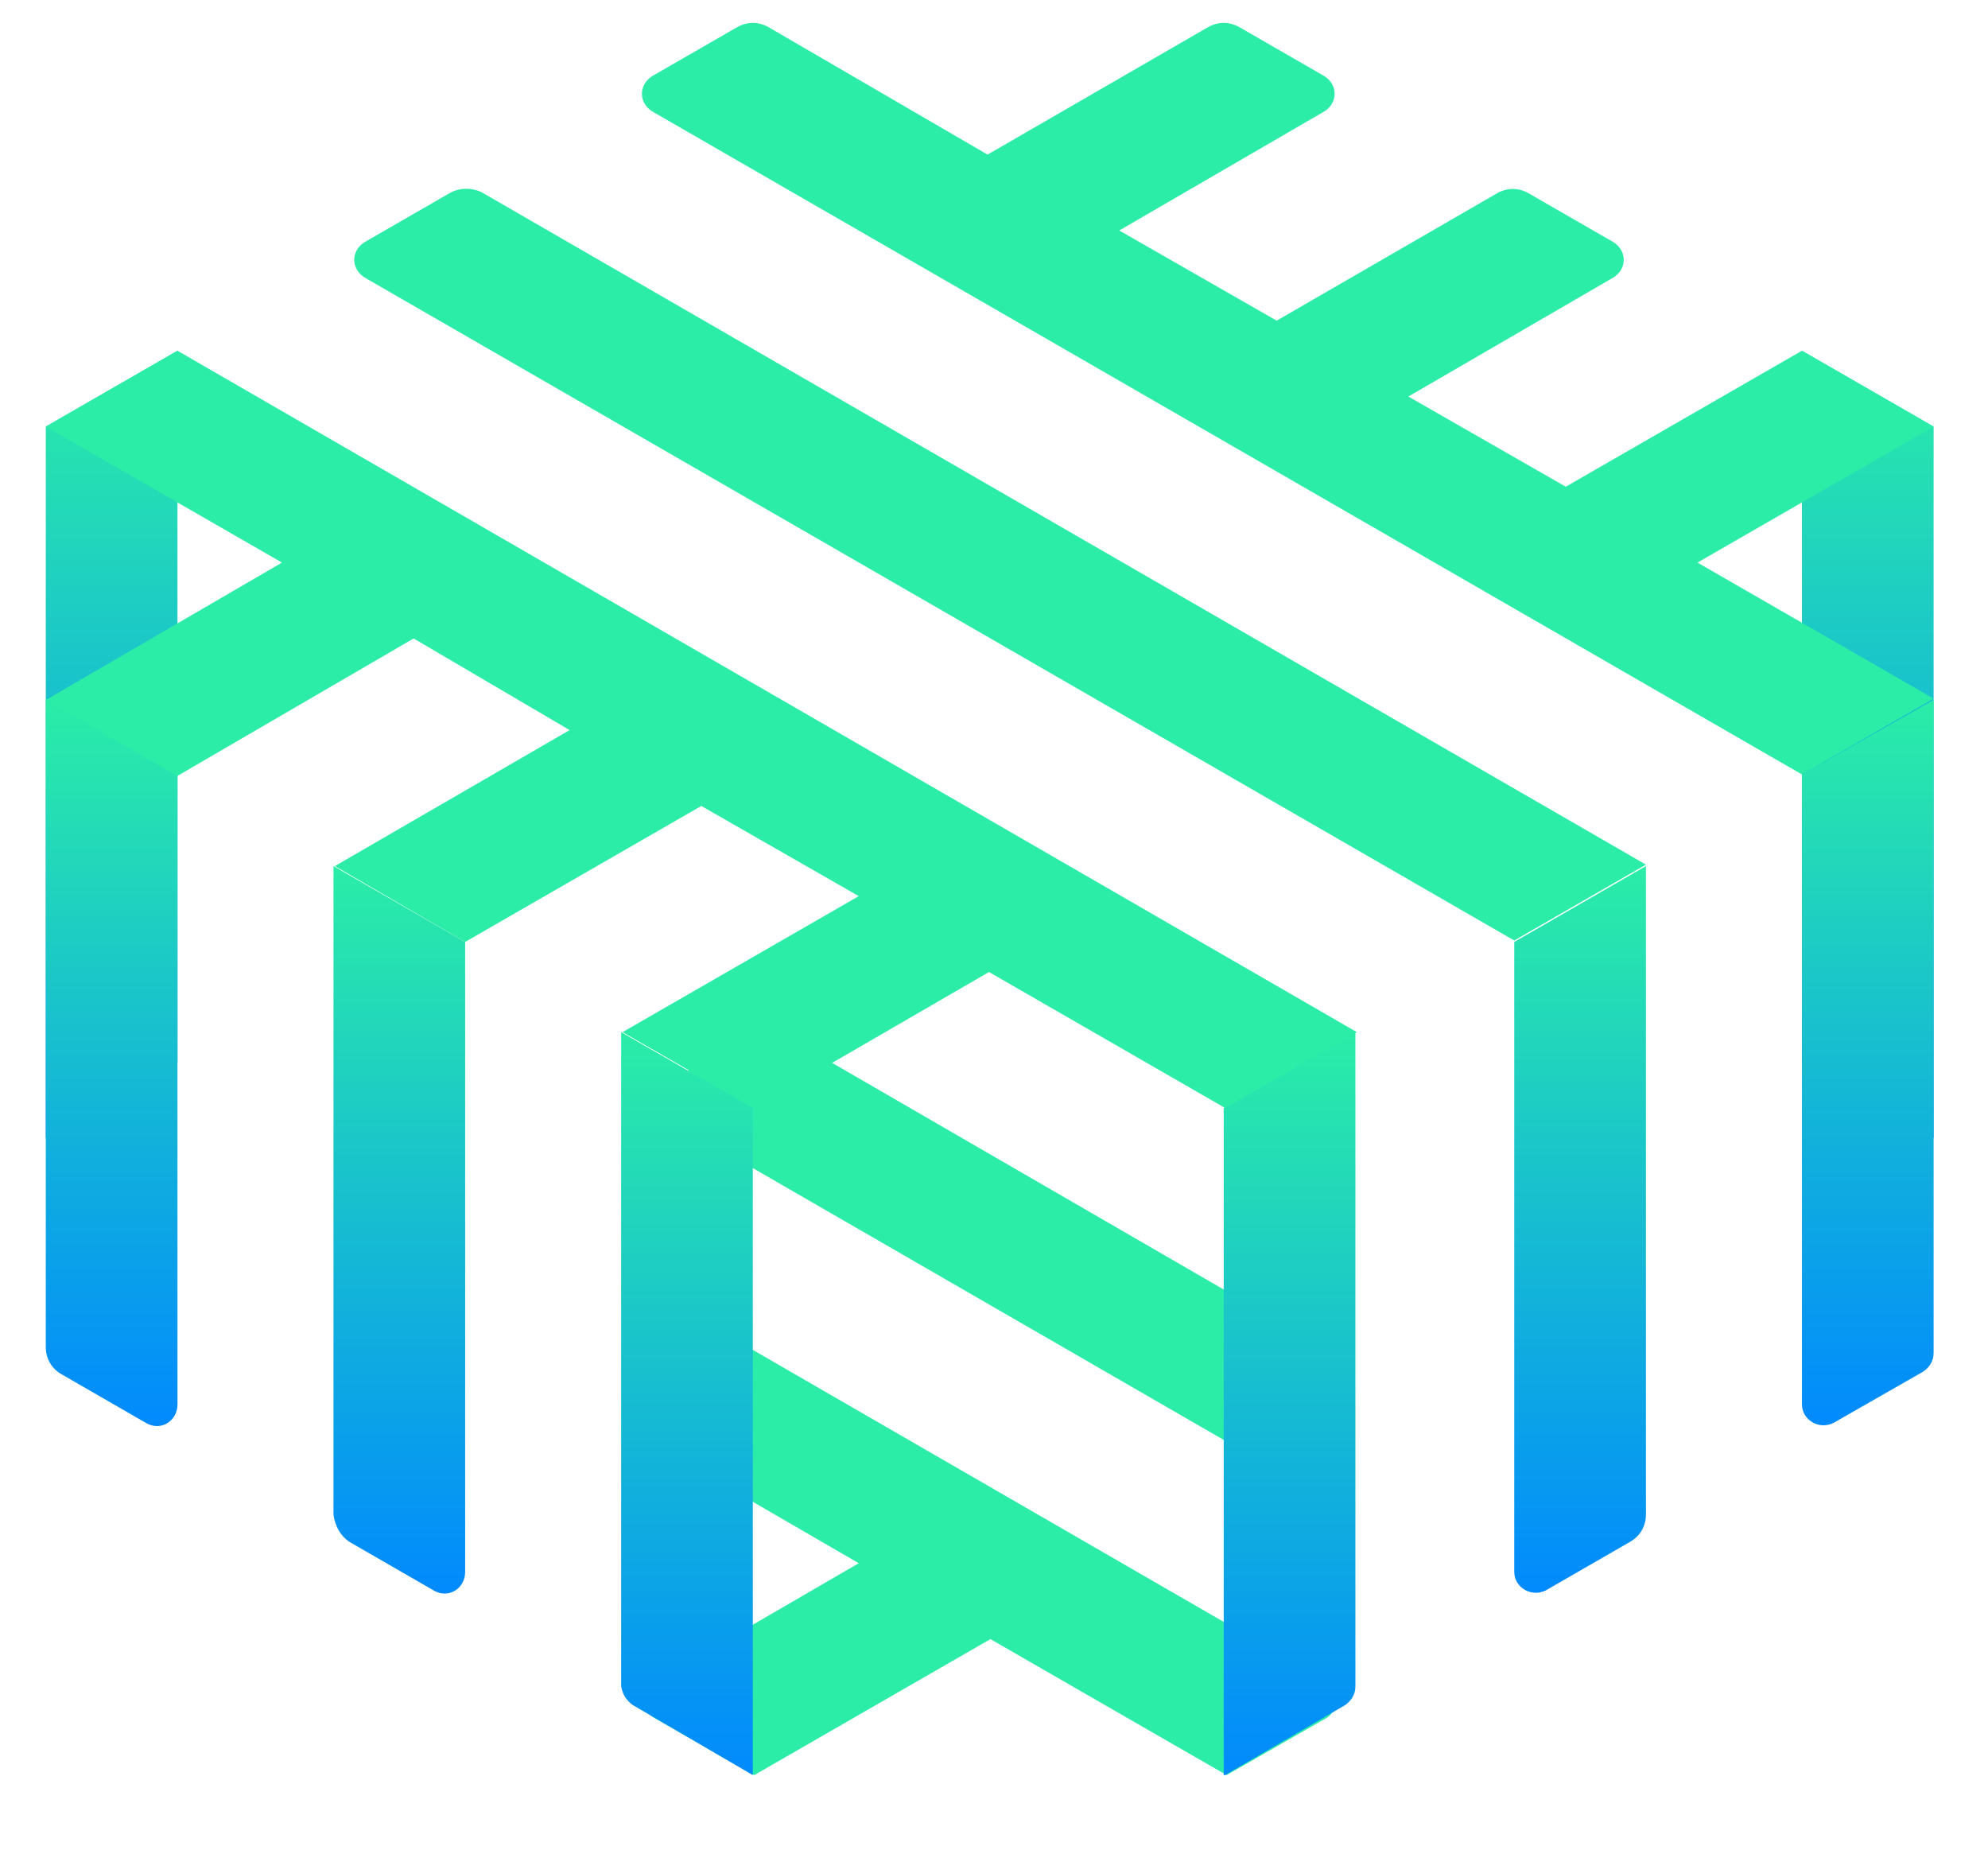
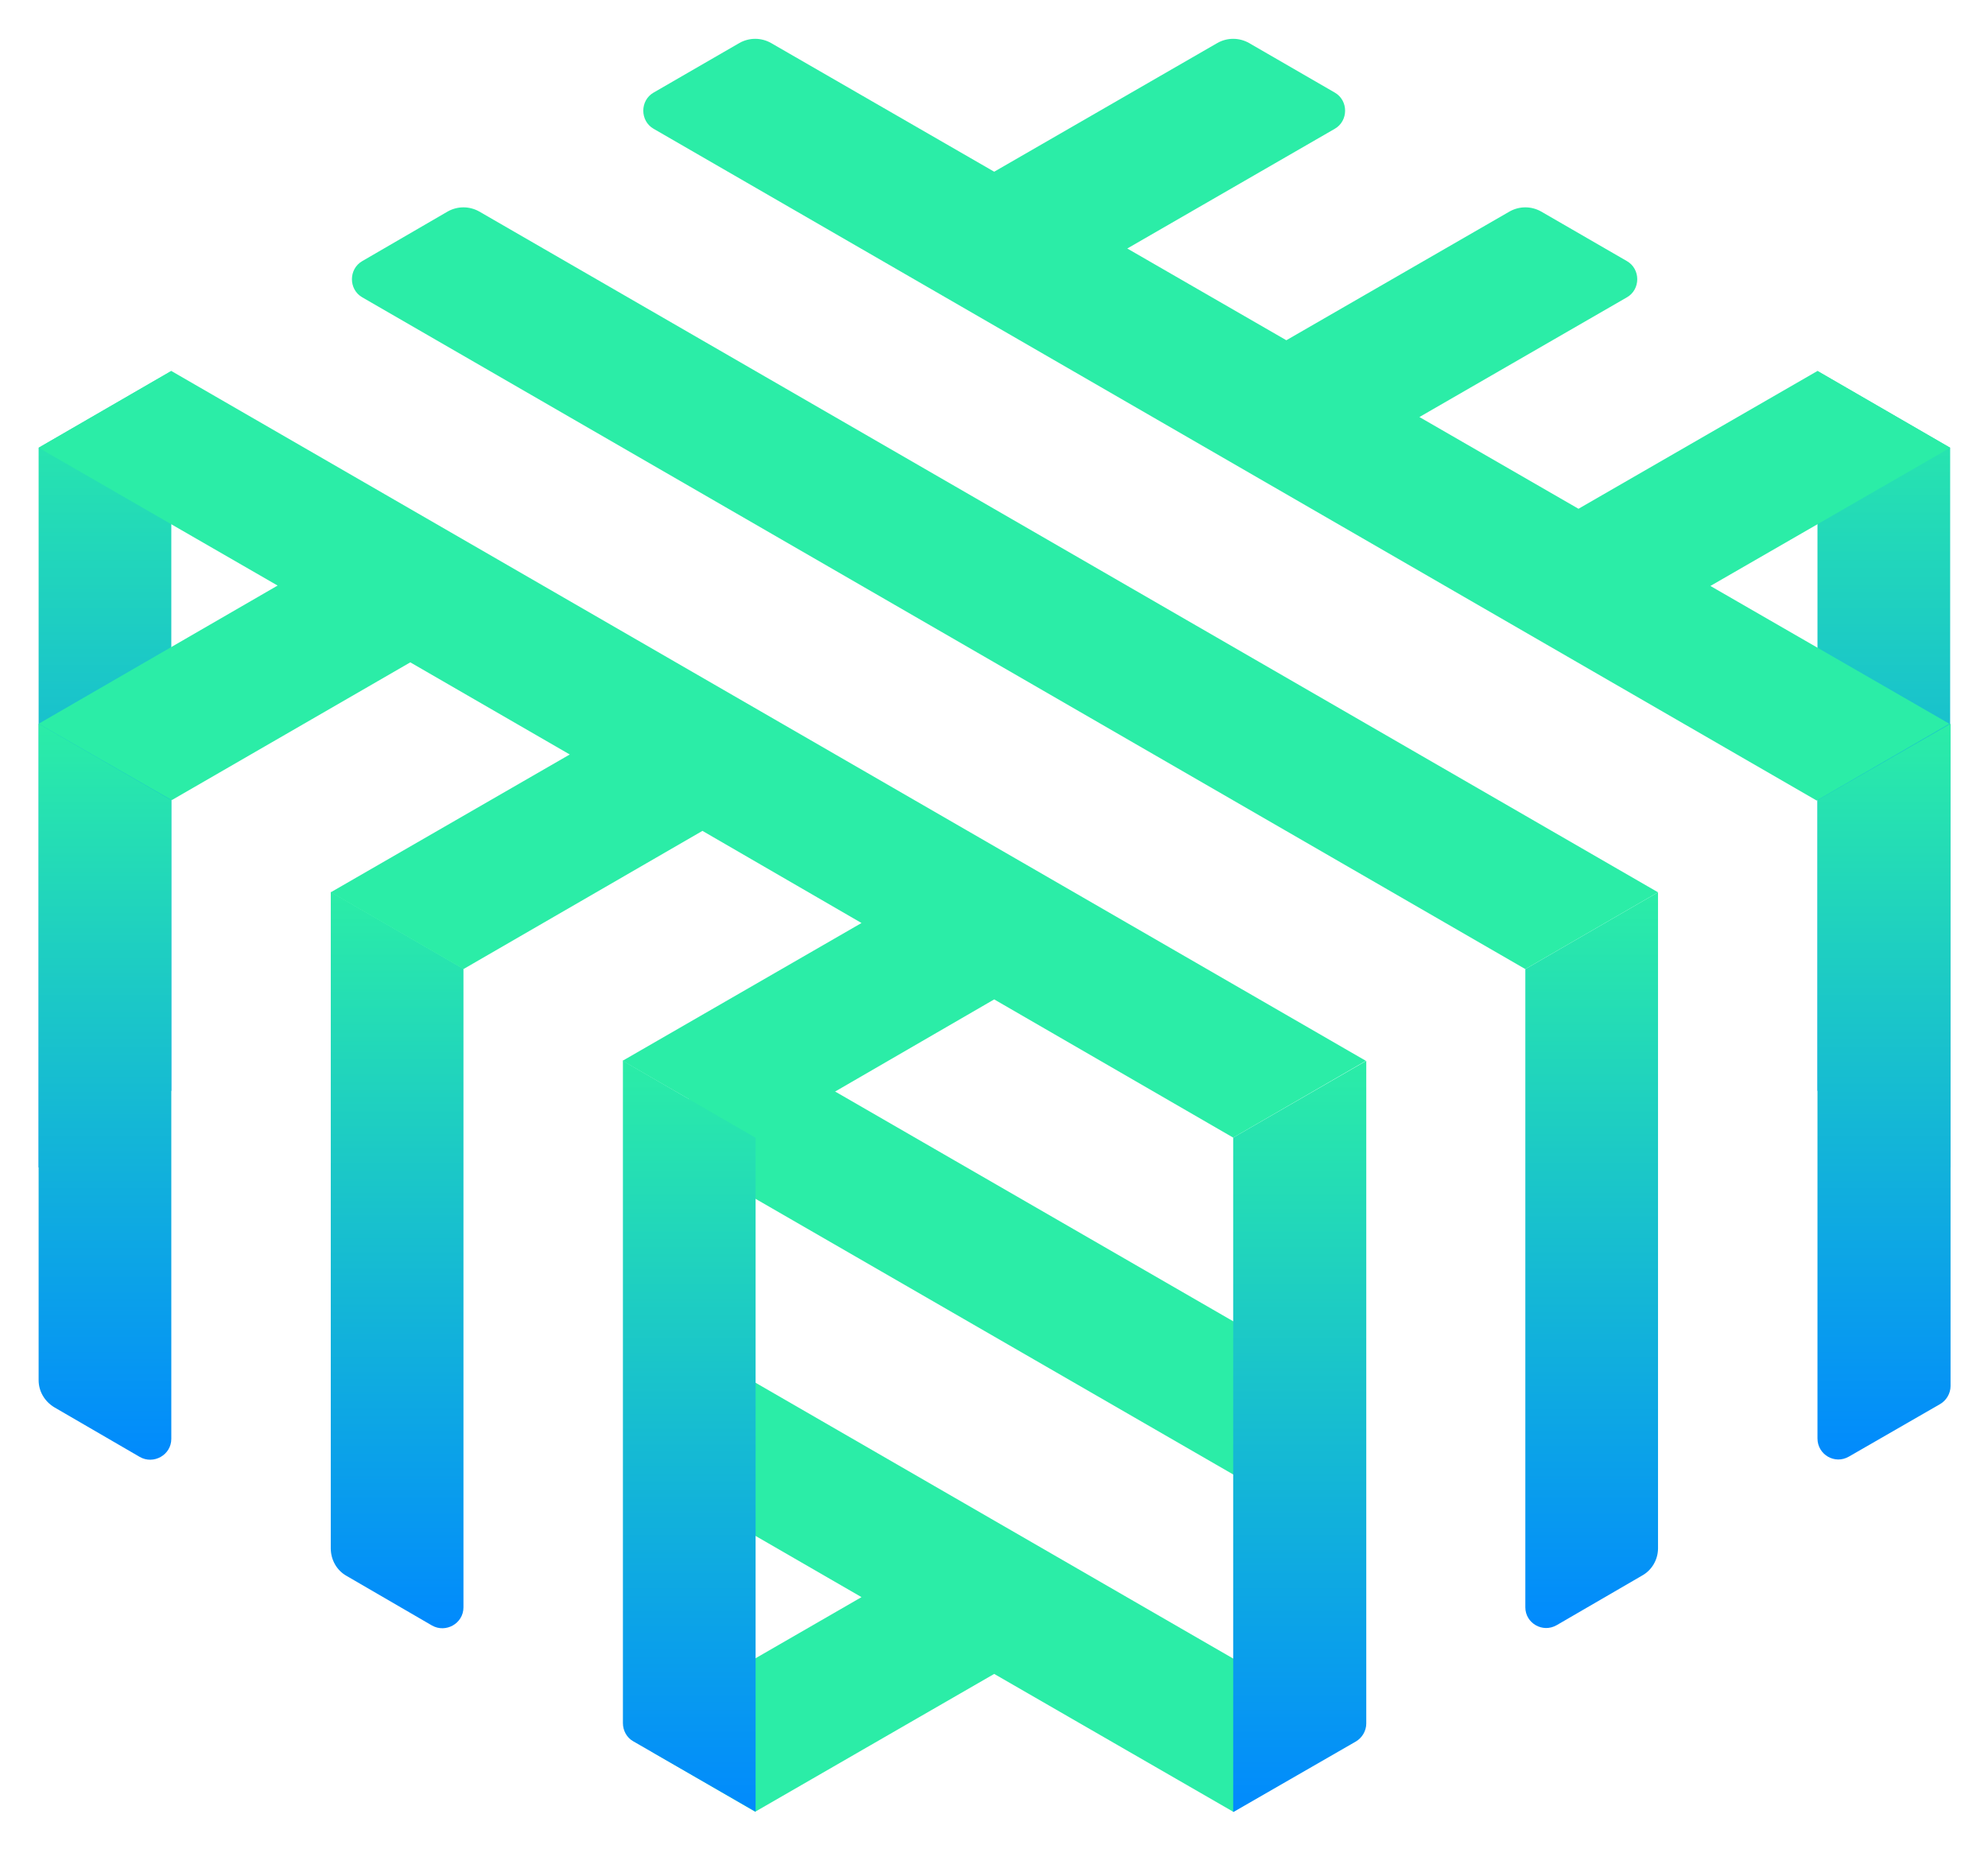
- <svg xmlns="http://www.w3.org/2000/svg" id="linkerd-logo" x="0" y="0" enable-background="new 0 0 138.9 129.2" version="1.1" viewBox="0 0 138.9 129.2" xml:space="preserve">
-   <style type="text/css">.st0{fill:url(#SVGID_1_)}.st1{fill:url(#SVGID_2_)}.st2{fill:#2beda7}.st3{fill:url(#SVGID_3_)}.st4{fill:url(#SVGID_4_)}.st5{fill:url(#SVGID_5_)}.st6{fill:url(#SVGID_6_)}.st7{fill:url(#SVGID_7_)}.st8{fill:url(#SVGID_8_)}</style>
-   <g>
-     <g>
-       <g>
-         <linearGradient id="SVGID_1_" x1="130.52" x2="130.52" y1="24.532" y2="79.491" gradientUnits="userSpaceOnUse">
-           <stop offset="0" stop-color="#2BEDA7" />
-           <stop offset="1" stop-color="#018AFD" />
-         </linearGradient>
-         <polygon points="125.9 24.5 125.9 74.2 135.1 79.5 135.1 29.8" class="st0" />
-         <linearGradient id="SVGID_2_" x1="7.78" x2="7.78" y1="24.534" y2="79.495" gradientUnits="userSpaceOnUse">
-           <stop offset="0" stop-color="#2BEDA7" />
-           <stop offset="1" stop-color="#018AFD" />
-         </linearGradient>
-         <polygon points="3.2 79.5 12.4 74.2 12.4 24.5 3.2 29.8" class="st1" />
-       </g>
-       <g>
-         <polygon points="48.1 79 90.2 103.3 90.2 92.8 50.8 70 48.1 71.5 48.1 71.5" class="st2" />
-         <path d="M92.6,117.4L48.1,91.7v10.6l11.9,6.9l-14.3,8.3c-1,0.6-1,1.9,0,2.5l7,4l16.5-9.5l16.5,9.5l7-4 C93.6,119.4,93.6,118,92.6,117.4z" class="st2" />
-       </g>
-       <g>
-         <linearGradient id="SVGID_3_" x1="130.52" x2="130.52" y1="48.861" y2="99.634" gradientUnits="userSpaceOnUse">
-           <stop offset="0" stop-color="#2BEDA7" />
-           <stop offset="1" stop-color="#018AFD" />
-         </linearGradient>
-         <path d="M125.9,54.1v44c0,1.1,1.2,1.8,2.2,1.3l6.3-3.6c0.4-0.3,0.7-0.7,0.7-1.3V48.9L125.9,54.1z" class="st3" />
-         <linearGradient id="SVGID_4_" x1="110.368" x2="110.368" y1="60.496" y2="111.269" gradientUnits="userSpaceOnUse">
-           <stop offset="0" stop-color="#2BEDA7" />
-           <stop offset="1" stop-color="#018AFD" />
-         </linearGradient>
-         <path d="M108,111.1l5.9-3.4c0.7-0.4,1.1-1.1,1.1-1.9V60.5l-9.2,5.3v44C105.8,110.9,107,111.6,108,111.1z" class="st4" />
-         <linearGradient id="SVGID_5_" x1="90.216" x2="90.216" y1="72.13" y2="123.959" gradientUnits="userSpaceOnUse">
-           <stop offset="0" stop-color="#2BEDA7" />
-           <stop offset="1" stop-color="#018AFD" />
-         </linearGradient>
-         <path d="M85.6,124l8.4-4.9c0.4-0.3,0.7-0.7,0.7-1.3V72.1l-9.2,5.3V124z" class="st5" />
-         <linearGradient id="SVGID_6_" x1="48.089" x2="48.089" y1="72.13" y2="123.958" gradientUnits="userSpaceOnUse">
-           <stop offset="0" stop-color="#2BEDA7" />
-           <stop offset="1" stop-color="#018AFD" />
-         </linearGradient>
-         <path d="M44.2,119.1l8.4,4.9V77.4l-9.2-5.3v45.7C43.5,118.4,43.8,118.8,44.2,119.1z" class="st6" />
-         <linearGradient id="SVGID_7_" x1="27.937" x2="27.937" y1="60.495" y2="111.269" gradientUnits="userSpaceOnUse">
-           <stop offset="0" stop-color="#2BEDA7" />
-           <stop offset="1" stop-color="#018AFD" />
-         </linearGradient>
-         <path d="M24.4,107.7l5.9,3.4c1,0.6,2.2-0.1,2.2-1.3v-44l-9.2-5.3v45.3C23.4,106.6,23.8,107.3,24.4,107.7z" class="st7" />
-         <linearGradient id="SVGID_8_" x1="7.785" x2="7.785" y1="48.861" y2="99.633" gradientUnits="userSpaceOnUse">
-           <stop offset="0" stop-color="#2BEDA7" />
-           <stop offset="1" stop-color="#018AFD" />
-         </linearGradient>
-         <path d="M4.3,96l5.9,3.4c1,0.6,2.2-0.1,2.2-1.3v-44l-9.2-5.3v45.3C3.2,94.9,3.6,95.6,4.3,96z" class="st8" />
-       </g>
-       <g>
-         <path d="M135.1,29.8l-9.2-5.3l-16.5,9.5l-11-6.3l14.3-8.3c1-0.6,1-1.9,0-2.5l-5.9-3.4c-0.7-0.4-1.5-0.4-2.2,0 l-15.4,8.9l-11-6.3l14.3-8.3c1-0.6,1-1.9,0-2.5l-5.9-3.4c-0.7-0.4-1.5-0.4-2.2,0l-15.4,8.9L53.7,1.9c-0.7-0.4-1.5-0.4-2.2,0 l-5.9,3.4c-1,0.6-1,1.9,0,2.5l80.3,46.3l9.2-5.3l-16.5-9.5L135.1,29.8z" class="st2" />
-         <path d="M31.4,13.5l-5.9,3.4c-1,0.6-1,1.9,0,2.5l80.3,46.3l9.2-5.3l-81.4-47C32.9,13.1,32.1,13.1,31.4,13.5z" class="st2" />
-         <polygon points="3.2 29.8 19.7 39.3 3.2 48.9 12.4 54.2 28.9 44.6 39.8 51 23.4 60.5 32.5 65.8 49 56.3 60 62.6 43.5 72.1 52.7 77.4 69.1 67.9 85.6 77.4 94.8 72.1 12.4 24.5" class="st2" />
-       </g>
-     </g>
-   </g>
+ <svg xmlns="http://www.w3.org/2000/svg" role="img" viewBox="-1.21 12.29 504.92 469.42">
+   <style>svg {enable-background:new 0 0 500 500}</style>
+   <style>.st2{fill:#2beda7}</style>
+   <linearGradient id="SVGID_1_" x1="477.221" x2="477.221" y1="106.515" y2="308.8" gradientUnits="userSpaceOnUse">
+     <stop offset="0" stop-color="#2beda7" />
+     <stop offset="1" stop-color="#018afd" />
+   </linearGradient>
+   <path fill="url(#SVGID_1_)" d="M460.4 106.5v182.8l33.7 19.5V126z" />
+   <linearGradient id="SVGID_2_" x1="25.459" x2="25.459" y1="106.52" y2="308.812" gradientUnits="userSpaceOnUse">
+     <stop offset="0" stop-color="#2beda7" />
+     <stop offset="1" stop-color="#018afd" />
+   </linearGradient>
+   <path fill="url(#SVGID_2_)" d="M8.6 308.8l33.7-19.5V106.5L8.6 126z" />
+   <path d="M173.8 307l155.1 89.5v-38.9l-145.2-83.8-9.9 5.7zm164 141.4l-164-94.7v38.9l43.8 25.3-52.7 30.4c-3.5 2-3.5 7.2 0 9.2l25.7 14.9 60.7-35 60.7 35 25.7-14.9c3.6-1.9 3.6-7.1.1-9.1z" class="st2" />
+   <linearGradient id="SVGID_3_" x1="477.221" x2="477.221" y1="196.062" y2="382.938" gradientUnits="userSpaceOnUse">
+     <stop offset="0" stop-color="#2beda7" />
+     <stop offset="1" stop-color="#018afd" />
+   </linearGradient>
+   <path fill="url(#SVGID_3_)" d="M460.4 215.5v162.1c0 4.1 4.4 6.7 8 4.6l23.1-13.3c1.6-.9 2.7-2.7 2.7-4.6V196.1l-33.8 19.4z" />
+   <linearGradient id="SVGID_4_" x1="403.048" x2="403.048" y1="238.884" y2="425.76" gradientUnits="userSpaceOnUse">
+     <stop offset="0" stop-color="#2beda7" />
+     <stop offset="1" stop-color="#018afd" />
+   </linearGradient>
+   <path fill="url(#SVGID_4_)" d="M394.2 425l21.7-12.6c2.5-1.4 4-4.1 4-6.9V238.9l-33.7 19.5v162.1c0 4 4.4 6.6 8 4.5z" />
+   <linearGradient id="SVGID_5_" x1="328.877" x2="328.877" y1="281.704" y2="472.469" gradientUnits="userSpaceOnUse">
+     <stop offset="0" stop-color="#2beda7" />
+     <stop offset="1" stop-color="#018afd" />
+   </linearGradient>
+   <path fill="url(#SVGID_5_)" d="M312 472.5l31.1-17.9c1.6-.9 2.7-2.7 2.7-4.6V281.7L312 301.2v171.3z" />
+   <linearGradient id="SVGID_6_" x1="173.82" x2="173.82" y1="281.704" y2="472.466" gradientUnits="userSpaceOnUse">
+     <stop offset="0" stop-color="#2beda7" />
+     <stop offset="1" stop-color="#018afd" />
+   </linearGradient>
+   <path fill="url(#SVGID_6_)" d="M159.6 454.5l31.1 17.9V301.2L157 281.7v168.2c0 1.9 1 3.7 2.6 4.6z" />
+   <linearGradient id="SVGID_7_" x1="99.649" x2="99.649" y1="238.883" y2="425.76" gradientUnits="userSpaceOnUse">
+     <stop offset="0" stop-color="#2beda7" />
+     <stop offset="1" stop-color="#018afd" />
+   </linearGradient>
+   <path fill="url(#SVGID_7_)" d="M86.8 412.5l21.7 12.6c3.5 2 8-.5 8-4.6V258.3l-33.7-19.5v166.7c0 2.9 1.5 5.6 4 7z" />
+   <linearGradient id="SVGID_8_" x1="25.478" x2="25.478" y1="196.059" y2="382.936" gradientUnits="userSpaceOnUse">
+     <stop offset="0" stop-color="#2beda7" />
+     <stop offset="1" stop-color="#018afd" />
+   </linearGradient>
+   <path fill="url(#SVGID_8_)" d="M12.6 369.7l21.7 12.6c3.5 2 8-.5 8-4.6V215.5L8.6 196.1v166.7c0 2.8 1.5 5.4 4 6.9z" />
+   <path d="M494.1 126l-33.7-19.5-60.7 35-40.4-23.3L412 87.8c3.5-2 3.5-7.2 0-9.2L390.2 66c-2.5-1.4-5.5-1.4-8 0l-56.7 32.7-40.4-23.3L337.8 45c3.5-2 3.5-7.2 0-9.2L316 23.2c-2.5-1.4-5.5-1.4-8 0l-56.7 32.7-56.7-32.7c-2.5-1.4-5.5-1.4-8 0l-21.8 12.6c-3.5 2-3.5 7.2 0 9.2l295.4 170.6 33.7-19.5-60.7-35 60.9-35.1zM112.5 66L90.8 78.6c-3.5 2-3.5 7.2 0 9.2l295.4 170.6 33.7-19.5L120.5 66c-2.5-1.4-5.5-1.4-8 0zM8.6 126l60.7 35-60.7 35.1 33.8 19.4 60.6-35 40.5 23.4-60.7 35 33.7 19.5 60.7-35.1 40.4 23.4-60.7 35 33.8 19.5 60.6-35.1 60.7 35.1 33.7-19.5L42.3 106.5z" class="st2" />
</svg>
